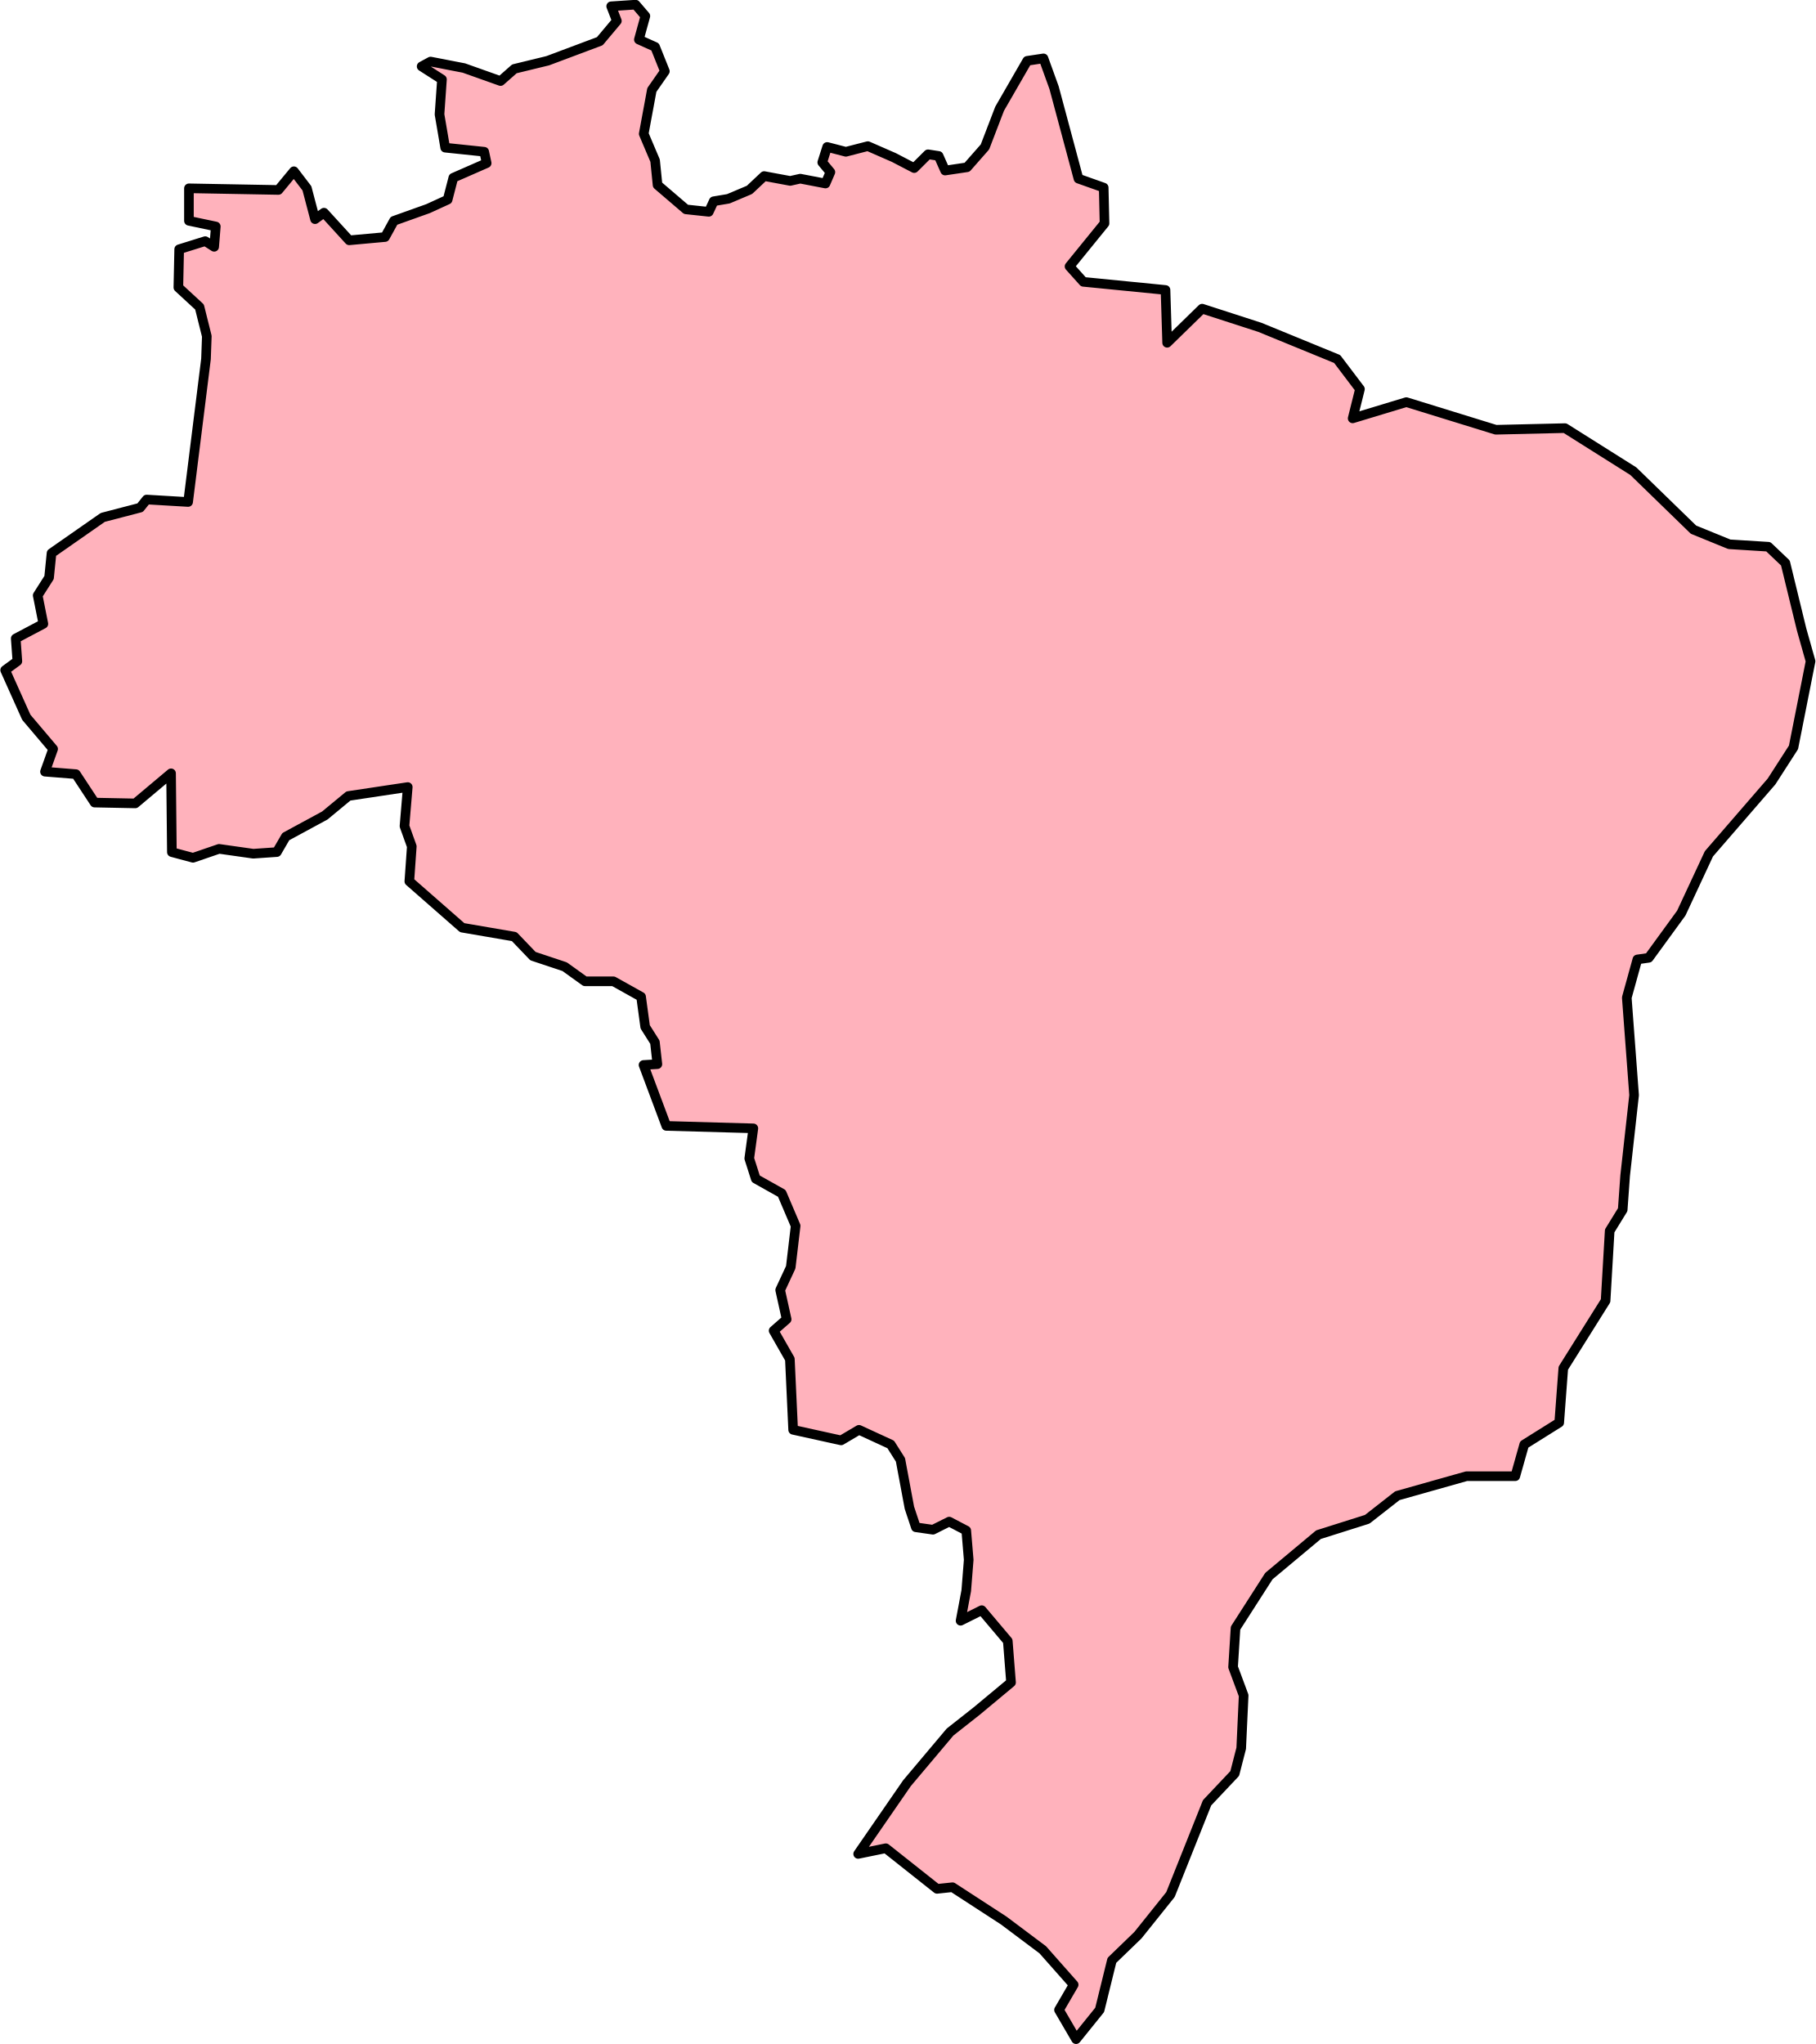
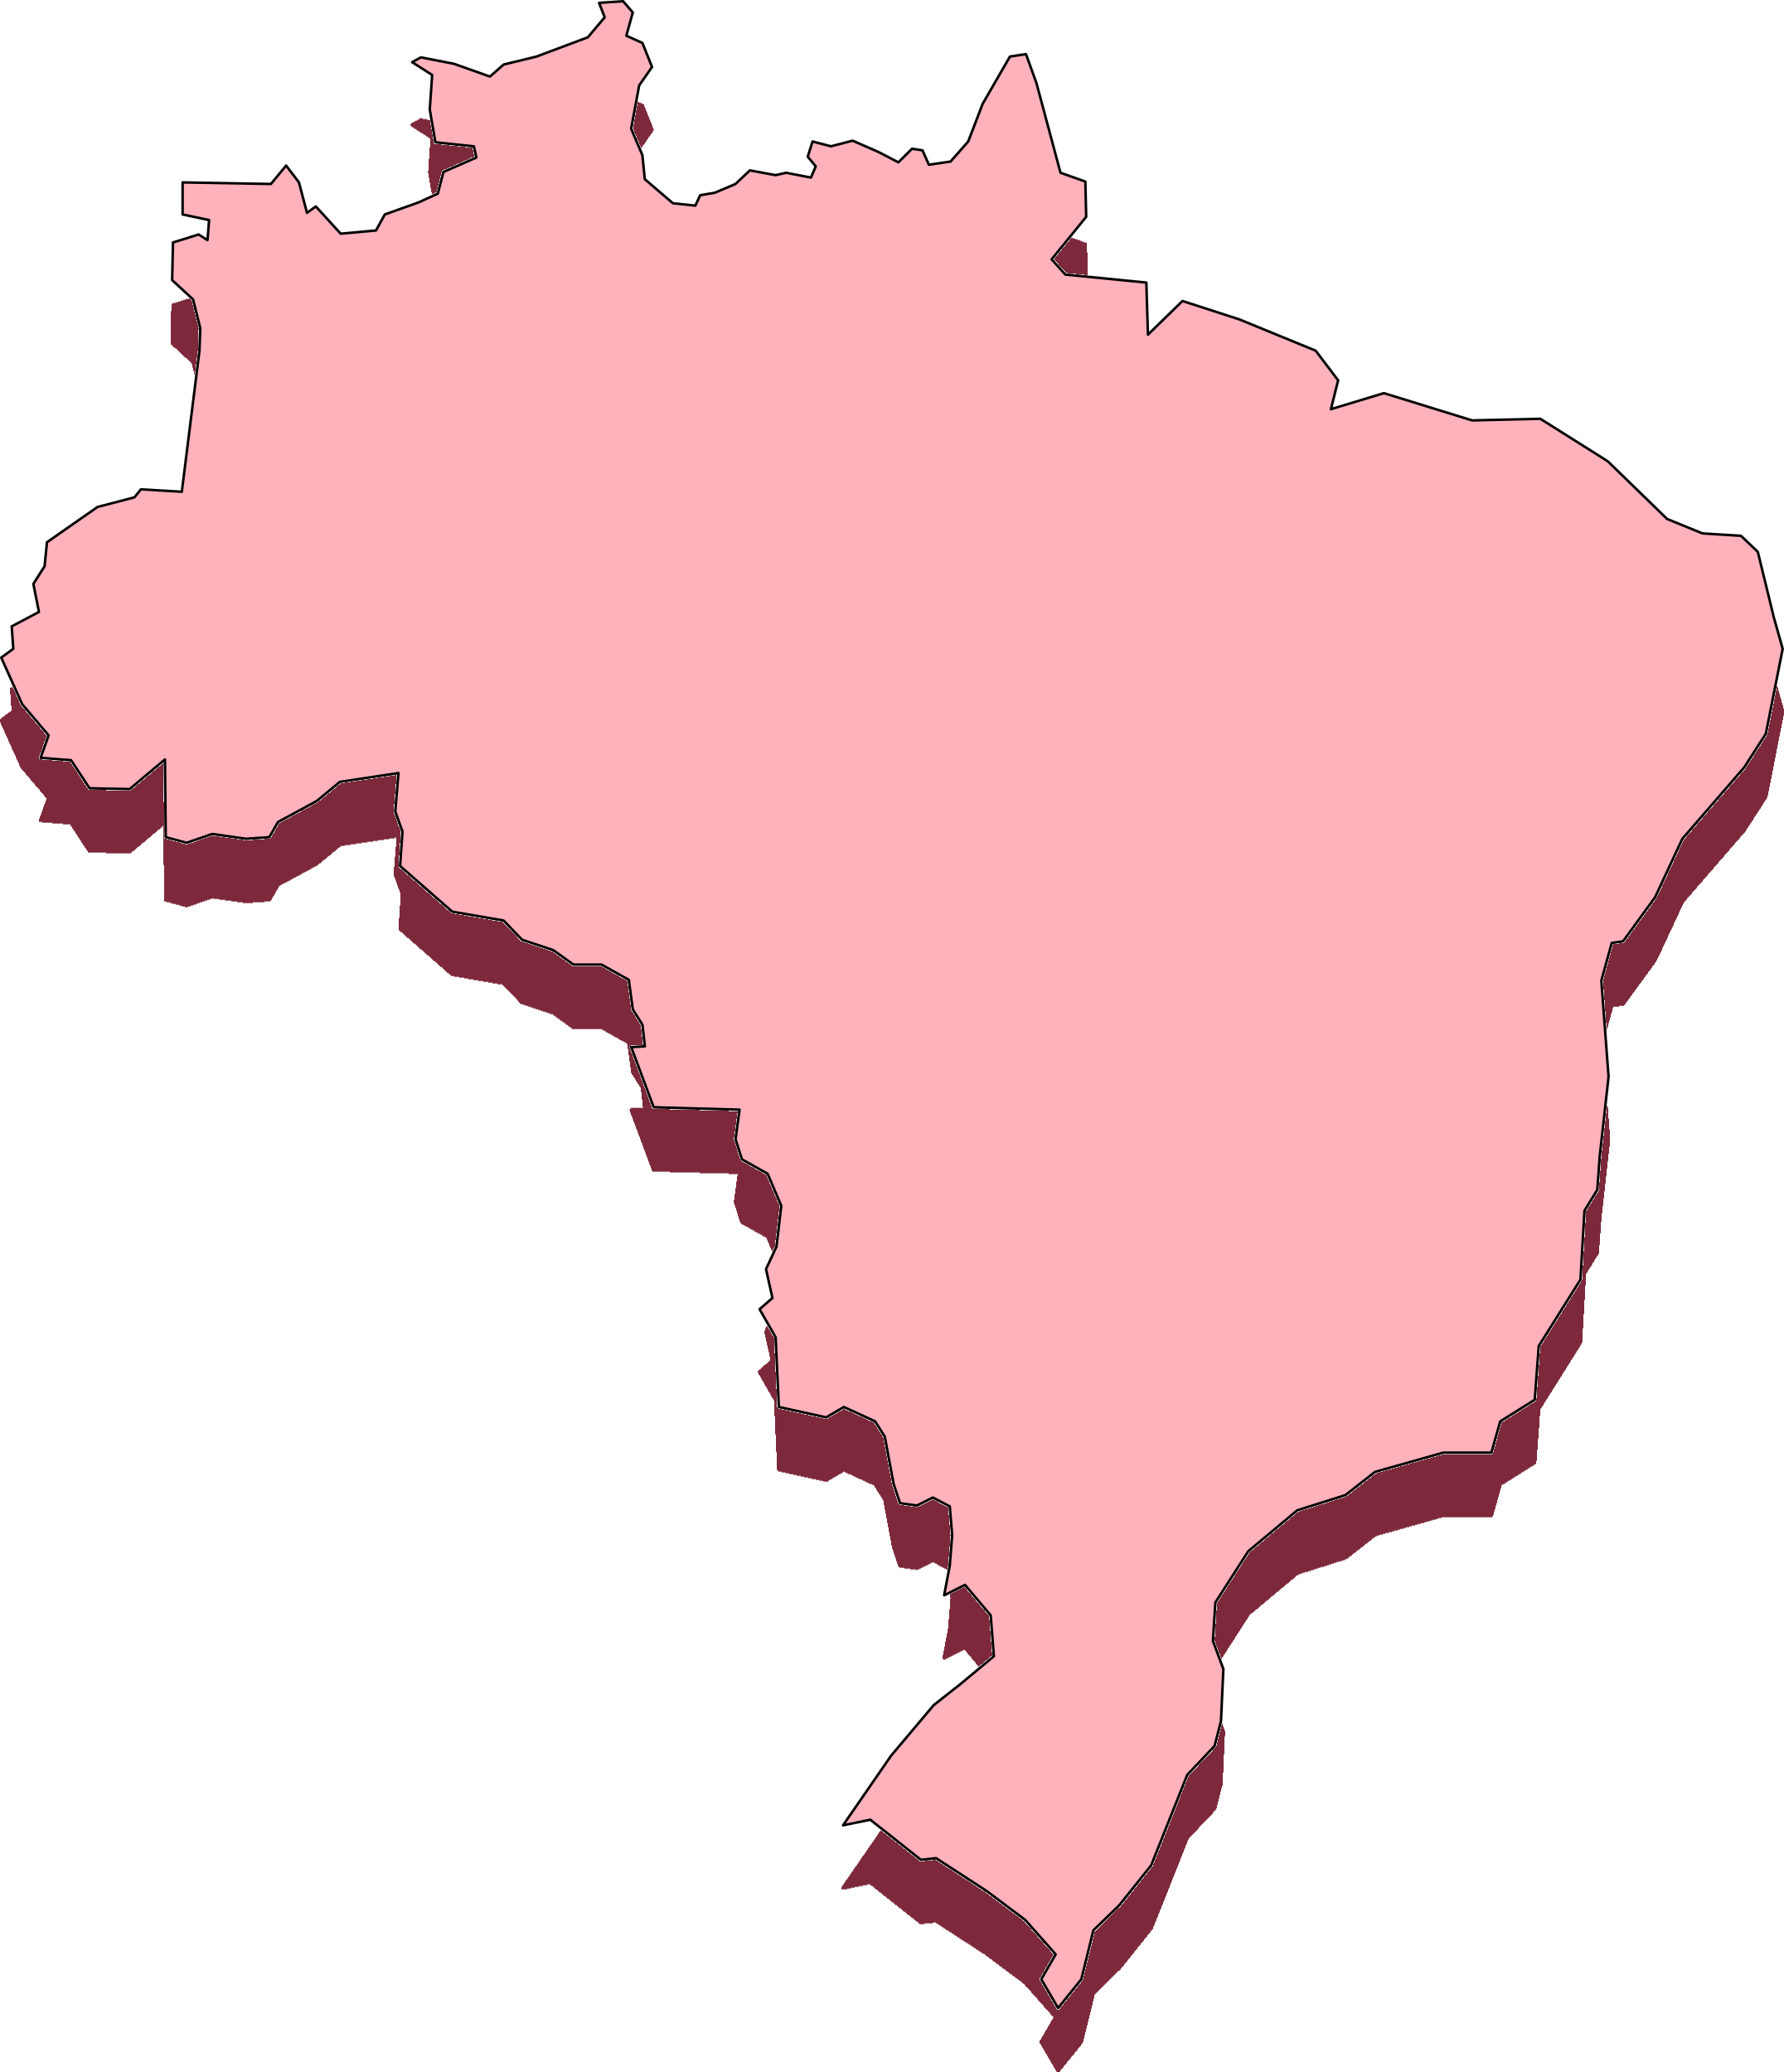
- <svg xmlns="http://www.w3.org/2000/svg" width="37.771mm" height="42.533mm" viewBox="0 0 37.771 42.533" version="1.1" id="svg1">
-   <defs id="defs1" />
-   <g id="layer1" transform="translate(-54.66875,-78.4813)">
-     <path d="m 71.32,82.199 0.525,0.101 0.102,-0.237 -0.169,-0.203 0.102,-0.321 0.389,0.101 0.457,-0.118 0.542,0.237 0.423,0.22 0.288,-0.287 0.22,0.034 0.135,0.304 0.457,-0.068 0.372,-0.423 0.305,-0.795 0.575,-0.997 0.338,-0.051 0.22,0.609 0.508,1.894 0.525,0.186 0.017,0.744 -0.728,0.896 0.288,0.321 1.709,0.169 0.034,1.099 0.728,-0.71 1.202,0.389 1.608,0.659 0.474,0.626 -0.152,0.609 1.117,-0.338 1.862,0.575 1.439,-0.034 1.422,0.896 1.252,1.217 0.745,0.304 0.812,0.051 0.355,0.338 0.338,1.386 0.186,0.659 -0.355,1.792 -0.457,0.71 -1.303,1.505 -0.575,1.234 -0.677,0.93 -0.237,0.034 -0.22,0.795 0.152,2.029 -0.186,1.674 -0.051,0.71 -0.271,0.44 -0.085,1.454 -0.88,1.403 -0.085,1.133 -0.728,0.456 -0.186,0.659 h -1.015 l -1.439,0.406 -0.626,0.49 -1.015,0.321 -1.032,0.862 -0.694,1.082 -0.051,0.811 0.22,0.592 -0.051,1.099 -0.135,0.524 -0.575,0.609 -0.762,1.91 -0.677,0.845 -0.542,0.524 -0.254,1.031 -0.491,0.609 -0.355,-0.609 0.305,-0.524 -0.643,-0.727 -0.812,-0.609 -1.066,-0.693 -0.322,0.034 -1.066,-0.845 -0.575,0.118 1.015,-1.471 0.897,-1.065 0.558,-0.44 0.711,-0.592 -0.068,-0.862 -0.542,-0.642 -0.44,0.22 0.118,-0.626 0.051,-0.642 -0.051,-0.609 -0.355,-0.186 -0.338,0.169 -0.355,-0.051 -0.135,-0.406 -0.186,-0.997 -0.203,-0.321 -0.66,-0.304 -0.372,0.22 -0.998,-0.22 -0.068,-1.471 -0.338,-0.592 0.271,-0.237 -0.135,-0.609 0.22,-0.473 0.102,-0.862 -0.288,-0.676 -0.542,-0.304 -0.135,-0.423 0.085,-0.626 -1.811,-0.051 -0.474,-1.268 0.288,-0.017 -0.051,-0.456 -0.203,-0.321 -0.085,-0.626 -0.575,-0.321 h -0.592 l -0.423,-0.304 -0.66,-0.22 -0.389,-0.406 -1.083,-0.186 -1.1,-0.964 0.051,-0.727 -0.152,-0.423 0.068,-0.812 -1.235,0.186 -0.491,0.406 -0.812,0.44 -0.186,0.321 -0.491,0.034 -0.711,-0.101 -0.542,0.186 -0.44,-0.118 -0.017,-1.64 -0.745,0.626 -0.846,-0.017 -0.389,-0.592 -0.643,-0.051 0.169,-0.473 -0.558,-0.659 -0.44,-0.981 0.254,-0.186 -0.034,-0.473 0.575,-0.304 -0.118,-0.592 0.237,-0.372 0.051,-0.507 1.066,-0.744 0.778,-0.203 0.135,-0.169 0.863,0.051 0.372,-2.976 0.017,-0.473 -0.152,-0.609 -0.44,-0.406 0.017,-0.795 0.542,-0.169 0.186,0.118 0.034,-0.423 -0.559,-0.118 v -0.676 l 1.862,0.034 0.322,-0.389 0.271,0.355 0.169,0.642 0.186,-0.135 0.525,0.575 0.745,-0.068 0.186,-0.338 0.711,-0.254 0.406,-0.186 0.118,-0.456 0.694,-0.304 -0.051,-0.237 -0.812,-0.085 -0.118,-0.693 0.051,-0.727 -0.423,-0.271 0.186,-0.101 0.694,0.135 0.762,0.271 0.288,-0.254 0.694,-0.169 1.083,-0.406 0.355,-0.423 -0.118,-0.304 0.508,-0.034 0.203,0.237 -0.135,0.49 0.338,0.152 0.203,0.507 -0.271,0.389 -0.169,0.913 0.237,0.558 0.051,0.507 0.592,0.507 0.474,0.051 0.102,-0.22 0.305,-0.051 0.44,-0.186 0.305,-0.287 0.542,0.101 z" fill="#ffb2bc" stroke="#000000" stroke-width="0.2" stroke-linecap="round" stroke-linejoin="round" id="path1" />
+ <svg xmlns="http://www.w3.org/2000/svg" width="37.624mm" height="43.709mm" viewBox="0 0 37.624 43.709" version="1.1" id="svg1">
+   <defs id="defs1">
+     <filter id="filter0_d_207_26" x="0.9" y="0.9" width="142.2" height="165.2" filterUnits="userSpaceOnUse" color-interpolation-filters="sRGB">
+       <feFlood flood-opacity="0" result="BackgroundImageFix" id="feFlood2" />
+       <feColorMatrix in="SourceAlpha" type="matrix" values="0 0 0 0 0 0 0 0 0 0 0 0 0 0 0 0 0 0 127 0" result="hardAlpha" id="feColorMatrix2" />
+       <feOffset dy="5" id="feOffset2" />
+       <feComposite in2="hardAlpha" operator="out" id="feComposite2" />
+       <feColorMatrix type="matrix" values="0 0 0 0 0.49 0 0 0 0 0.161 0 0 0 0 0.231 0 0 0 1 0" id="feColorMatrix3" />
+       <feBlend mode="normal" in2="BackgroundImageFix" result="effect1_dropShadow_207_26" id="feBlend3" />
+       <feBlend mode="normal" in="SourceGraphic" in2="effect1_dropShadow_207_26" result="shape" id="feBlend4" />
+     </filter>
+   </defs>
+   <g id="layer1" transform="translate(-94.37332,-129.8777)">
+     <g filter="url(#filter0_d_207_26)" id="g2" transform="matrix(0.2645833,0,0,0.2645833,94.13519,129.6396)" style="fill:#ffb2bc;fill-opacity:1">
+       <path d="m 63.557,14.674 1.983,0.383 0.384,-0.895 -0.64,-0.767 0.384,-1.214 1.471,0.383 1.727,-0.447 2.047,0.895 1.599,0.831 1.087,-1.086 0.832,0.128 0.512,1.15 1.727,-0.256 1.407,-1.597 1.151,-3.003 2.175,-3.77 1.279,-0.192 0.832,2.3 1.919,7.157 1.983,0.703 0.064,2.812 -2.751,3.387 1.087,1.214 6.46,0.639 0.128,4.153 2.751,-2.684 4.541,1.47 6.077,2.492 1.791,2.364 -0.576,2.3 4.222,-1.278 7.036,2.172 5.437,-0.128 5.373,3.387 4.733,4.601 2.815,1.15 3.07,0.192 1.343,1.278 1.279,5.24 0.704,2.492 -1.343,6.773 -1.727,2.684 -4.925,5.687 -2.175,4.665 -2.559,3.514 -0.895,0.128 -0.832,3.003 0.576,7.668 -0.704,6.326 -0.192,2.684 -1.023,1.661 -0.32,5.495 -3.326,5.303 -0.32,4.282 -2.75,1.725 -0.704,2.492 h -3.838 l -5.437,1.533 -2.366,1.853 -3.838,1.214 -3.902,3.259 -2.623,4.09 -0.192,3.067 0.832,2.236 -0.192,4.154 -0.512,1.98 -2.175,2.301 -2.878,7.22 -2.558,3.195 -2.047,1.981 -0.959,3.898 -1.855,2.3 -1.343,-2.3 1.151,-1.981 -2.431,-2.748 -3.07,-2.3 -4.03,-2.62 -1.215,0.128 -4.03,-3.195 -2.175,0.447 3.838,-5.559 3.39,-4.025 2.111,-1.662 2.687,-2.236 -0.256,-3.259 -2.047,-2.428 -1.663,0.831 0.448,-2.365 0.192,-2.428 -0.192,-2.3 -1.343,-0.703 -1.279,0.639 -1.343,-0.192 -0.512,-1.533 -0.704,-3.77 -0.767,-1.214 -2.495,-1.15 -1.407,0.83 -3.774,-0.83 -0.256,-5.559 -1.279,-2.237 1.024,-0.894 -0.512,-2.301 0.832,-1.789 0.384,-3.259 -1.087,-2.556 -2.047,-1.15 -0.512,-1.597 0.32,-2.364 -6.844,-0.192 -1.791,-4.792 1.087,-0.064 -0.192,-1.725 -0.768,-1.214 -0.32,-2.364 -2.175,-1.214 h -2.239 l -1.599,-1.15 -2.495,-0.831 -1.471,-1.534 -4.094,-0.703 -4.158,-3.642 0.192,-2.748 -0.576,-1.597 0.256,-3.067 -4.669,0.703 -1.855,1.534 -3.07,1.661 -0.704,1.214 -1.855,0.128 -2.687,-0.383 -2.047,0.703 -1.663,-0.447 -0.064,-6.198 -2.814,2.364 L 8.036,63.748 6.565,61.511 4.134,61.319 4.774,59.53 2.663,57.038 1,53.332 1.959,52.629 1.832,50.84 4.006,49.69 3.559,47.454 4.454,46.048 4.646,44.131 8.676,41.319 11.618,40.553 l 0.512,-0.639 3.262,0.192 1.407,-11.246 0.064,-1.789 -0.576,-2.3 -1.663,-1.534 0.064,-3.003 2.047,-0.639 0.704,0.447 0.128,-1.597 -2.111,-0.447 v -2.556 l 7.036,0.128 1.215,-1.47 1.023,1.342 0.64,2.428 0.704,-0.511 1.983,2.173 2.814,-0.256 0.704,-1.278 2.687,-0.959 1.535,-0.703 0.448,-1.725 2.623,-1.15 L 38.675,12.566 35.605,12.246 35.157,9.626 35.349,6.879 33.75,5.856 34.453,5.473 37.076,5.984 39.954,7.006 41.041,6.048 43.664,5.409 47.758,3.875 49.101,2.278 48.653,1.128 50.572,1 l 0.767,0.895 -0.512,1.853 1.279,0.575 0.768,1.917 -1.024,1.47 -0.64,3.45 0.895,2.109 0.192,1.917 2.239,1.917 1.791,0.192 0.384,-0.831 1.151,-0.192 1.663,-0.703 1.151,-1.086 2.047,0.383 z" fill="#ffb2bc" id="path1" style="fill:#ffb2bc;fill-opacity:1" />
+       <path d="m 63.557,14.674 1.983,0.383 0.384,-0.895 -0.64,-0.767 0.384,-1.214 1.471,0.383 1.727,-0.447 2.047,0.895 1.599,0.831 1.087,-1.086 0.832,0.128 0.512,1.15 1.727,-0.256 1.407,-1.597 1.151,-3.003 2.175,-3.77 1.279,-0.192 0.832,2.3 1.919,7.157 1.983,0.703 0.064,2.812 -2.751,3.387 1.087,1.214 6.46,0.639 0.128,4.153 2.751,-2.684 4.541,1.47 6.077,2.492 1.791,2.364 -0.576,2.3 4.222,-1.278 7.036,2.172 5.437,-0.128 5.373,3.387 4.733,4.601 2.815,1.15 3.07,0.192 1.343,1.278 1.279,5.24 0.704,2.492 -1.343,6.773 -1.727,2.684 -4.925,5.687 -2.175,4.665 -2.559,3.514 -0.895,0.128 -0.832,3.003 0.576,7.668 -0.704,6.326 -0.192,2.684 -1.023,1.661 -0.32,5.495 -3.326,5.303 -0.32,4.282 -2.75,1.725 -0.704,2.492 h -3.838 l -5.437,1.533 -2.366,1.853 -3.838,1.214 -3.902,3.259 -2.623,4.09 -0.192,3.067 0.832,2.236 -0.192,4.154 -0.512,1.98 -2.175,2.301 -2.878,7.22 -2.558,3.195 -2.047,1.981 -0.959,3.898 -1.855,2.3 -1.343,-2.3 1.151,-1.981 -2.431,-2.748 -3.07,-2.3 -4.03,-2.62 -1.215,0.128 -4.03,-3.195 -2.175,0.447 3.838,-5.559 3.39,-4.025 2.111,-1.662 2.687,-2.236 -0.256,-3.259 -2.047,-2.428 -1.663,0.831 0.448,-2.365 0.192,-2.428 -0.192,-2.3 -1.343,-0.703 -1.279,0.639 -1.343,-0.192 -0.512,-1.533 -0.704,-3.77 -0.767,-1.214 -2.495,-1.15 -1.407,0.83 -3.774,-0.83 -0.256,-5.559 -1.279,-2.237 1.024,-0.894 -0.512,-2.301 0.832,-1.789 0.384,-3.259 -1.087,-2.556 -2.047,-1.15 -0.512,-1.597 0.32,-2.364 -6.844,-0.192 -1.791,-4.792 1.087,-0.064 -0.192,-1.725 -0.768,-1.214 -0.32,-2.364 -2.175,-1.214 h -2.239 l -1.599,-1.15 -2.495,-0.831 -1.471,-1.534 -4.094,-0.703 -4.158,-3.642 0.192,-2.748 -0.576,-1.597 0.256,-3.067 -4.669,0.703 -1.855,1.534 -3.07,1.661 -0.704,1.214 -1.855,0.128 -2.687,-0.383 -2.047,0.703 -1.663,-0.447 -0.064,-6.198 -2.814,2.364 L 8.036,63.748 6.565,61.511 4.134,61.319 4.774,59.53 2.663,57.038 1,53.332 1.959,52.629 1.832,50.84 4.006,49.69 3.559,47.454 4.454,46.048 4.646,44.131 8.676,41.319 11.618,40.553 l 0.512,-0.639 3.262,0.192 1.407,-11.246 0.064,-1.789 -0.576,-2.3 -1.663,-1.534 0.064,-3.003 2.047,-0.639 0.704,0.447 0.128,-1.597 -2.111,-0.447 v -2.556 l 7.036,0.128 1.215,-1.47 1.023,1.342 0.64,2.428 0.704,-0.511 1.983,2.173 2.814,-0.256 0.704,-1.278 2.687,-0.959 1.535,-0.703 0.448,-1.725 2.623,-1.15 L 38.675,12.566 35.605,12.246 35.157,9.626 35.349,6.879 33.75,5.856 34.453,5.473 37.076,5.984 39.954,7.006 41.041,6.048 43.664,5.409 47.758,3.875 49.101,2.278 48.653,1.128 50.572,1 l 0.767,0.895 -0.512,1.853 1.279,0.575 0.768,1.917 -1.024,1.47 -0.64,3.45 0.895,2.109 0.192,1.917 2.239,1.917 1.791,0.192 0.384,-0.831 1.151,-0.192 1.663,-0.703 1.151,-1.086 2.047,0.383 z" stroke="#000000" stroke-width="0.2" stroke-linecap="round" stroke-linejoin="round" id="path2" style="fill:#ffb2bc;fill-opacity:1" />
+     </g>
  </g>
</svg>
